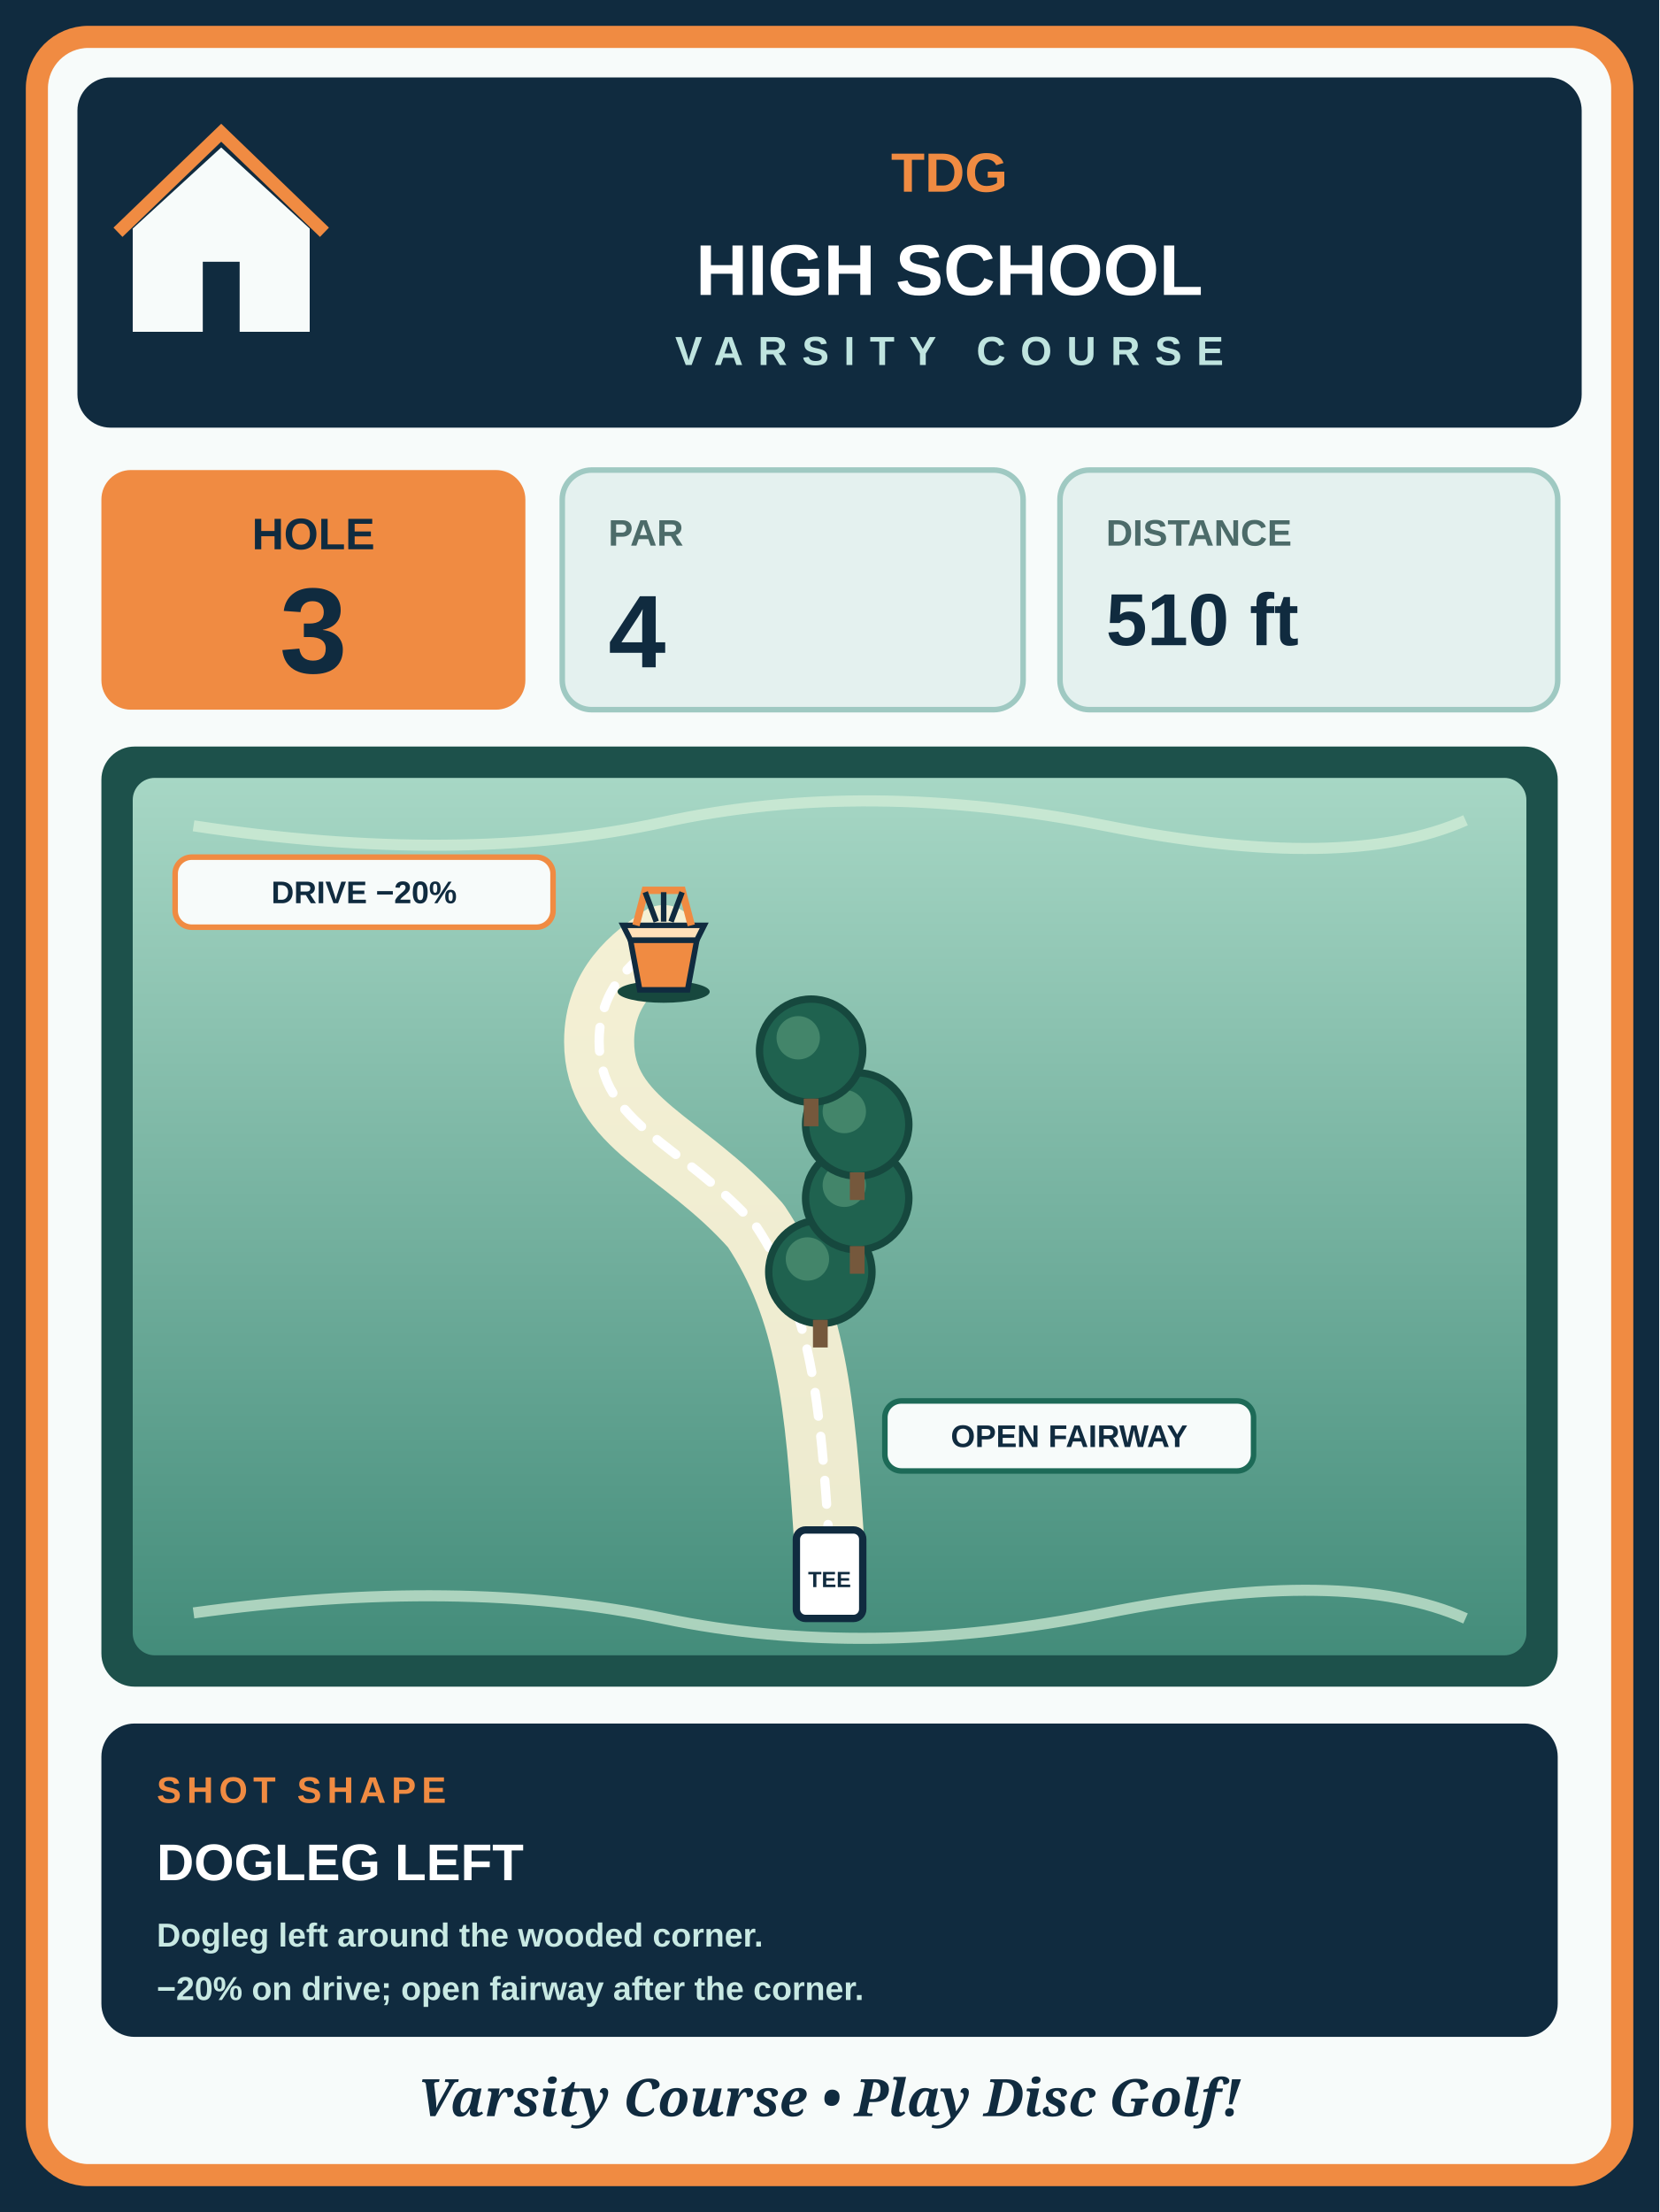
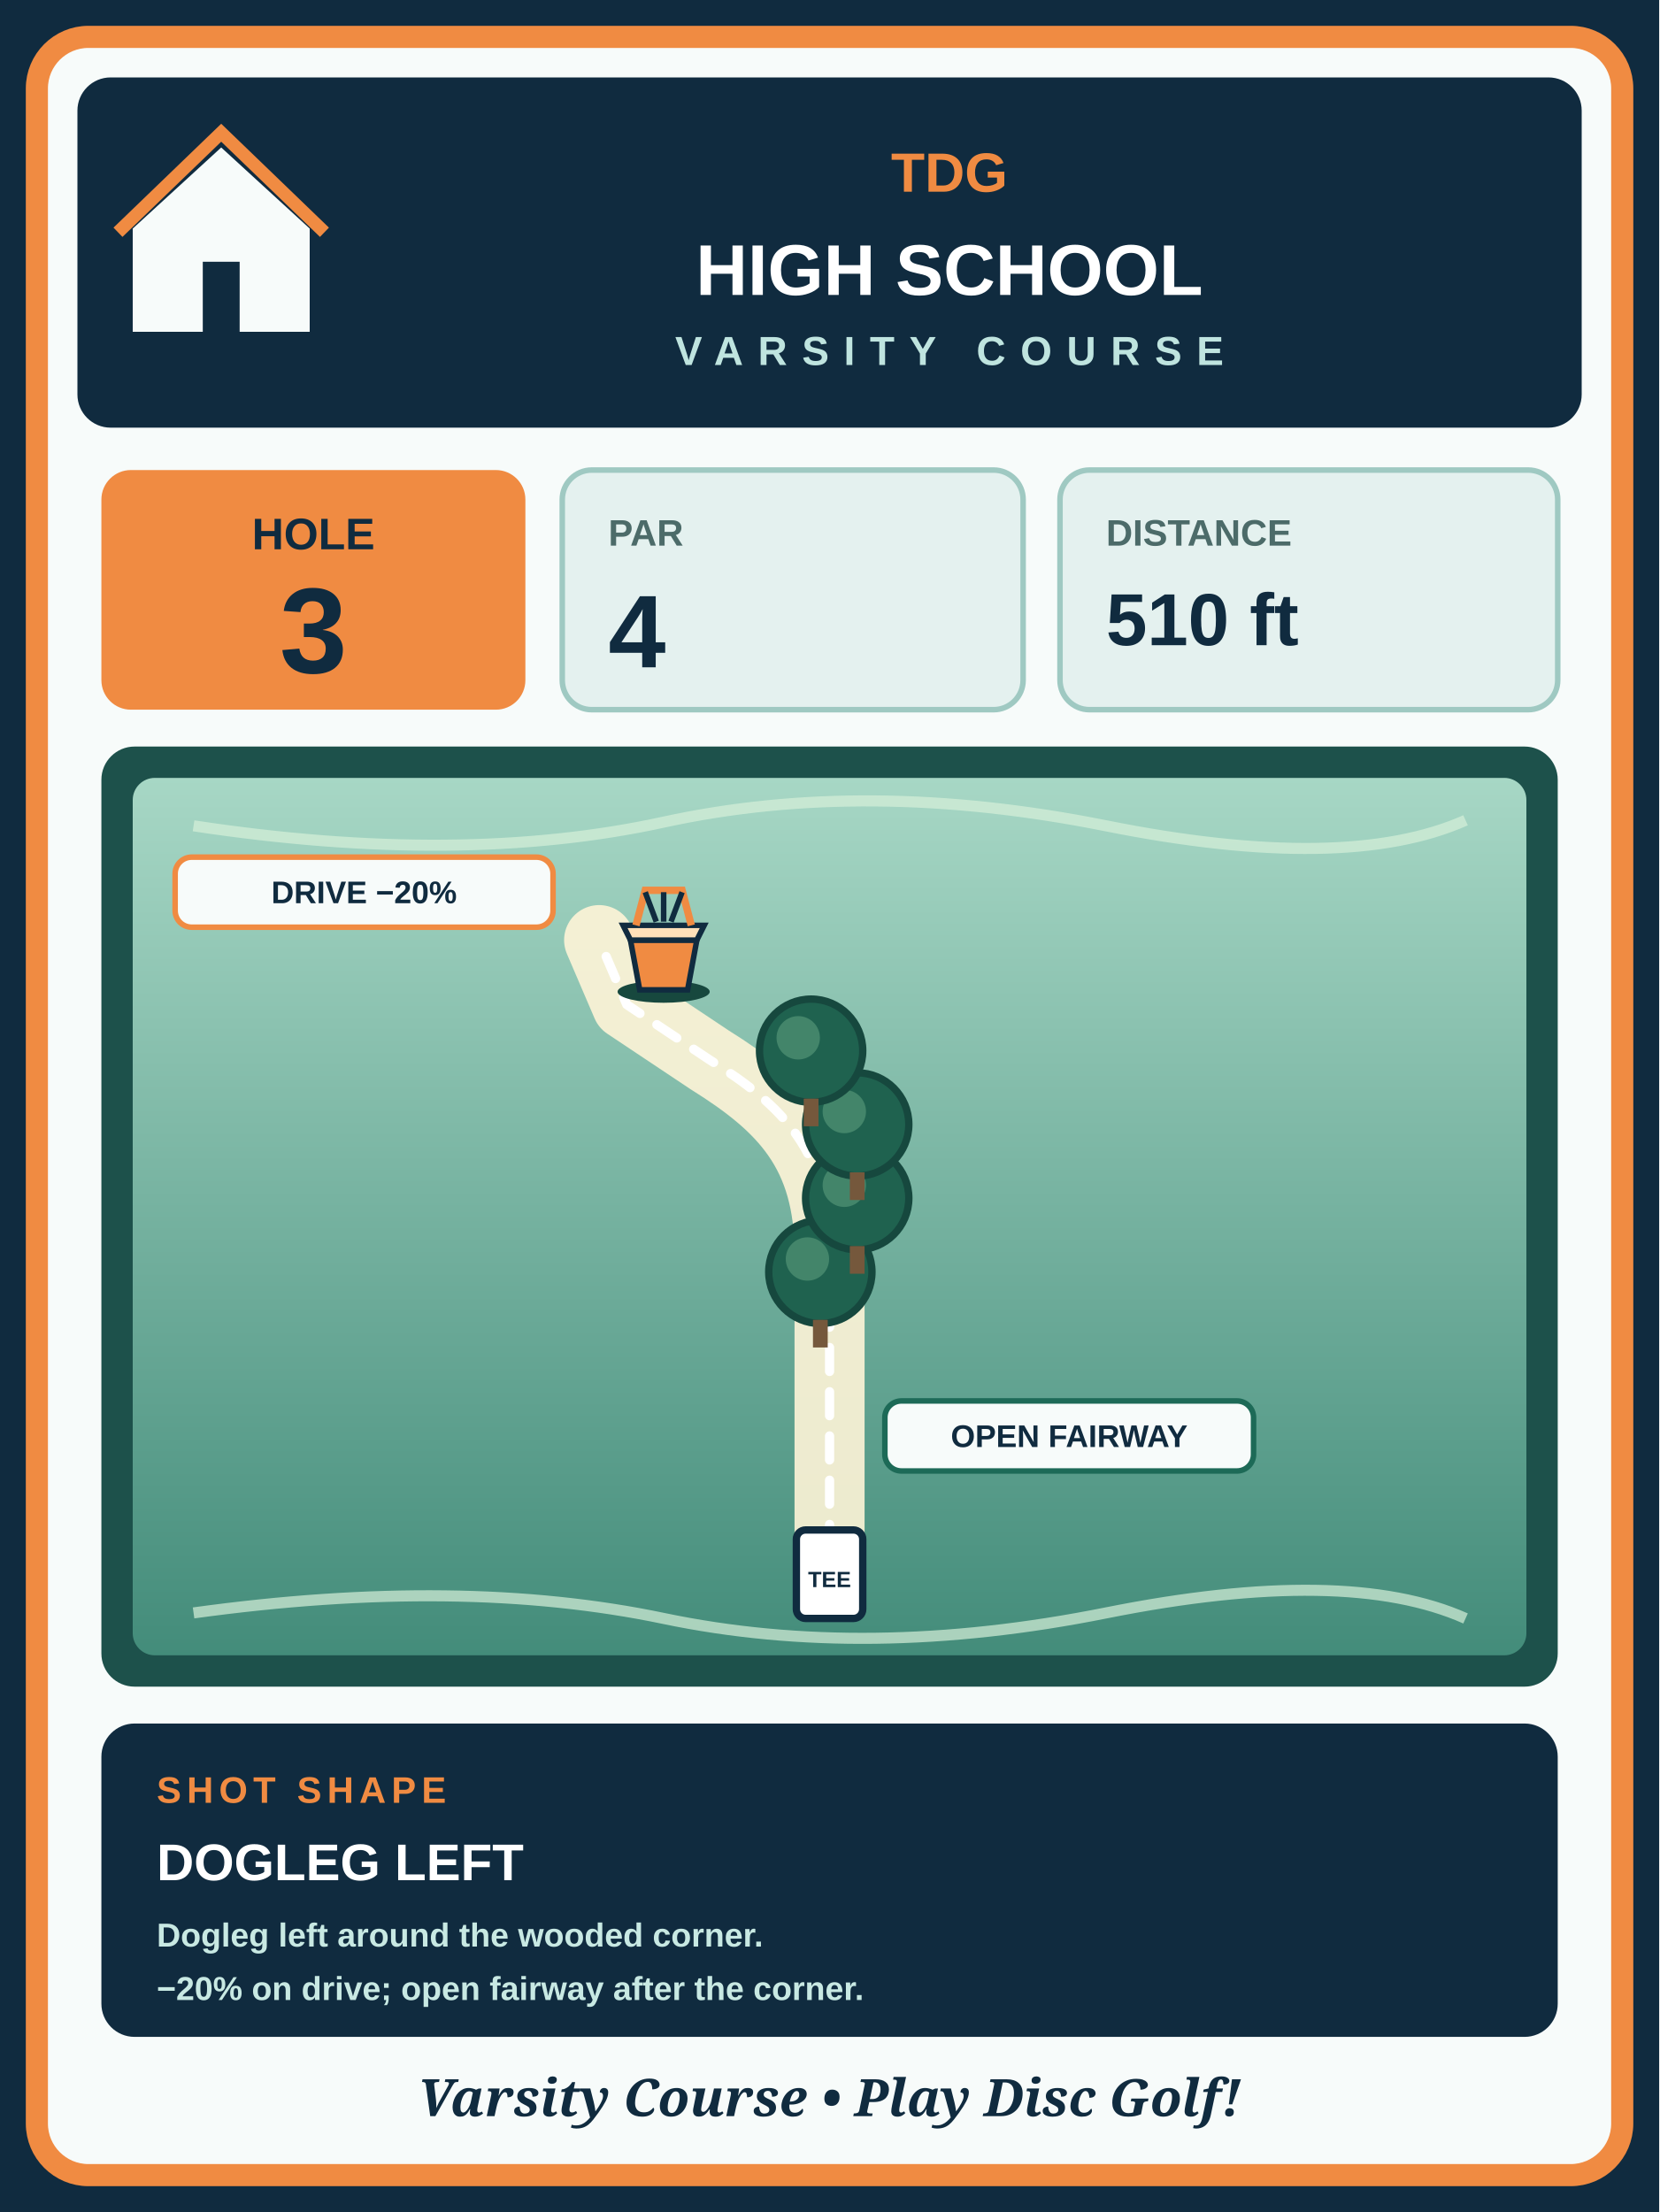
<svg xmlns="http://www.w3.org/2000/svg" viewBox="0 0 900 1200">
  <defs>
    <linearGradient id="turf" x2="0" y2="1">
      <stop stop-color="#a7d7c5" />
      <stop offset="1" stop-color="#438c7a" />
    </linearGradient>
    <linearGradient id="sky" x2="0" y2="1">
      <stop stop-color="#eff8f7" />
      <stop offset="1" stop-color="#c7e7e1" />
    </linearGradient>
  </defs>
  <rect width="900" height="1200" fill="#102b3f" />
  <rect x="20" y="20" width="860" height="1160" rx="28" fill="#f7fbfa" stroke="#f08b42" stroke-width="12" />
  <rect x="42" y="42" width="816" height="190" rx="18" fill="#102b3f" />
  <g transform="translate(72 72)">
    <path d="M0 52 L48 8 L96 52 V108 H0Z" fill="#f7fbfa" />
    <rect x="38" y="70" width="20" height="38" fill="#102b3f" />
    <path d="M-8 54 L48 0 L104 54" fill="none" stroke="#f08b42" stroke-width="7" />
  </g>
  <text x="515" y="104" text-anchor="middle" font-family="Arial,sans-serif" font-size="30" font-weight="900" fill="#f08b42">TDG</text>
  <text x="515" y="160" text-anchor="middle" font-family="Arial,sans-serif" font-size="39" font-weight="900" fill="#fff">HIGH SCHOOL</text>
  <text x="515" y="198" text-anchor="middle" font-family="Arial,sans-serif" font-size="22" font-weight="800" letter-spacing="8" fill="#bfe4df">VARSITY COURSE</text>
  <rect x="55" y="255" width="230" height="130" rx="16" fill="#f08b42" />
  <text x="170" y="298" text-anchor="middle" font-family="Arial" font-size="24" font-weight="900" fill="#102b3f">HOLE</text>
  <text x="170" y="365" text-anchor="middle" font-family="Arial" font-size="66" font-weight="900" fill="#102b3f">3</text>
  <rect x="305" y="255" width="250" height="130" rx="16" fill="#e4f1ef" stroke="#9fc9c2" stroke-width="3" />
  <text x="330" y="296" font-family="Arial" font-size="20" font-weight="800" fill="#4c6b69">PAR</text>
  <text x="330" y="362" font-family="Arial" font-size="56" font-weight="900" fill="#102b3f">4</text>
  <rect x="575" y="255" width="270" height="130" rx="16" fill="#e4f1ef" stroke="#9fc9c2" stroke-width="3" />
  <text x="600" y="296" font-family="Arial" font-size="20" font-weight="800" fill="#4c6b69">DISTANCE</text>
  <text x="600" y="350" font-family="Arial" font-size="40" font-weight="900" fill="#102b3f">510 ft</text>
  <rect x="55" y="405" width="790" height="510" rx="18" fill="#1d514b" />
  <rect x="72" y="422" width="756" height="476" rx="12" fill="url(#turf)" />
  <path d="M105 448 Q250 470 360 446 T600 448 T795 445 M105 875 Q250 855 360 878 T600 875 T795 878" fill="none" stroke="#d5f0d9" stroke-width="6" opacity=".7" />
  <g id="hole-map">
-     <path d="M450 840 C445 760 440 710 410 665 C370 620 325 610 325 565 C325 535 345 520 360 510" fill="none" stroke="#fef4d7" stroke-width="38" stroke-linecap="round" stroke-linejoin="round" opacity=".9" />
-     <path d="M450 840 C445 760 440 710 410 665 C370 620 325 610 325 565 C325 535 345 520 360 510" fill="none" stroke="#fff" stroke-width="5" stroke-dasharray="13 11" stroke-linecap="round" stroke-linejoin="round" />
+     <path d="M450 840 L450 680 C450 625 425 600 385 575 L340 545 L325 510" fill="none" stroke="#fef4d7" stroke-width="38" stroke-linecap="round" stroke-linejoin="round" opacity=".9" />
+     <path d="M450 840 L450 680 C450 625 425 600 385 575 L340 545 L325 510" fill="none" stroke="#fff" stroke-width="5" stroke-dasharray="13 11" stroke-linecap="round" stroke-linejoin="round" />
    <g>
      <circle cx="445" cy="690" r="28" fill="#1f624f" stroke="#16483e" stroke-width="4" />
      <circle cx="438" cy="683" r="11.76" fill="#43856a" />
      <rect x="441" y="716" width="8" height="15" fill="#75583c" />
    </g>
    <g>
      <circle cx="465" cy="650" r="28" fill="#1f624f" stroke="#16483e" stroke-width="4" />
      <circle cx="458" cy="643" r="11.76" fill="#43856a" />
      <rect x="461" y="676" width="8" height="15" fill="#75583c" />
    </g>
    <g>
      <circle cx="465" cy="610" r="28" fill="#1f624f" stroke="#16483e" stroke-width="4" />
      <circle cx="458" cy="603" r="11.76" fill="#43856a" />
      <rect x="461" y="636" width="8" height="15" fill="#75583c" />
    </g>
    <g>
      <circle cx="440" cy="570" r="28" fill="#1f624f" stroke="#16483e" stroke-width="4" />
      <circle cx="433" cy="563" r="11.76" fill="#43856a" />
      <rect x="436" y="596" width="8" height="15" fill="#75583c" />
    </g>
    <rect x="95" y="465" width="205" height="38" rx="9" fill="#f7fbfa" stroke="#f08b42" stroke-width="3" />
    <text x="197.5" y="490" text-anchor="middle" font-family="Arial,sans-serif" font-size="17" font-weight="900" fill="#102b3f">DRIVE −20%</text>
    <rect x="480" y="760" width="200" height="38" rx="9" fill="#f7fbfa" stroke="#1d6a57" stroke-width="3" />
    <text x="580" y="785" text-anchor="middle" font-family="Arial,sans-serif" font-size="17" font-weight="900" fill="#102b3f">OPEN FAIRWAY</text>
    <rect x="432" y="830" width="36" height="48" rx="5" fill="#fff" stroke="#102b3f" stroke-width="4" />
    <text x="450" y="861" text-anchor="middle" font-family="Arial" font-size="12" font-weight="900" fill="#102b3f">TEE</text>
    <g transform="translate(360 510)">
      <ellipse cx="0" cy="28" rx="25" ry="6" fill="#17483e" />
      <path d="M-18 0 H18 L13 27 H-13Z" fill="#f08b42" stroke="#102b3f" stroke-width="3" />
      <path d="M-22 -8 H22 L18 0 H-18Z" fill="#ffe0b9" stroke="#102b3f" stroke-width="3" />
      <path d="M-15 -8 L-10 -27 H10 L15 -8" fill="none" stroke="#f08b42" stroke-width="4" />
      <path d="M-10 -26 L-4 -10 M0 -26 V-10 M10 -26 L4 -10" stroke="#102b3f" stroke-width="3" />
    </g>
  </g>
  <rect x="55" y="935" width="790" height="170" rx="18" fill="#102b3f" />
  <text x="85" y="978" font-family="Arial,sans-serif" font-size="20" font-weight="900" letter-spacing="3" fill="#f08b42">SHOT SHAPE</text>
  <text x="85" y="1020" font-family="Arial,sans-serif" font-size="28" font-weight="900" fill="#fff">DOGLEG LEFT</text>
  <text x="85" y="1056" font-family="Arial,sans-serif" font-size="18" font-weight="800" fill="#c8e9e3">Dogleg left around the wooded corner.</text>
  <text x="85" y="1085" font-family="Arial,sans-serif" font-size="18" font-weight="800" fill="#c8e9e3">−20% on drive; open fairway after the corner.</text>
  <text x="450" y="1148" text-anchor="middle" font-family="Georgia,serif" font-size="28" font-weight="bold" font-style="italic" fill="#102b3f">Varsity Course • Play Disc Golf!</text>
</svg>
